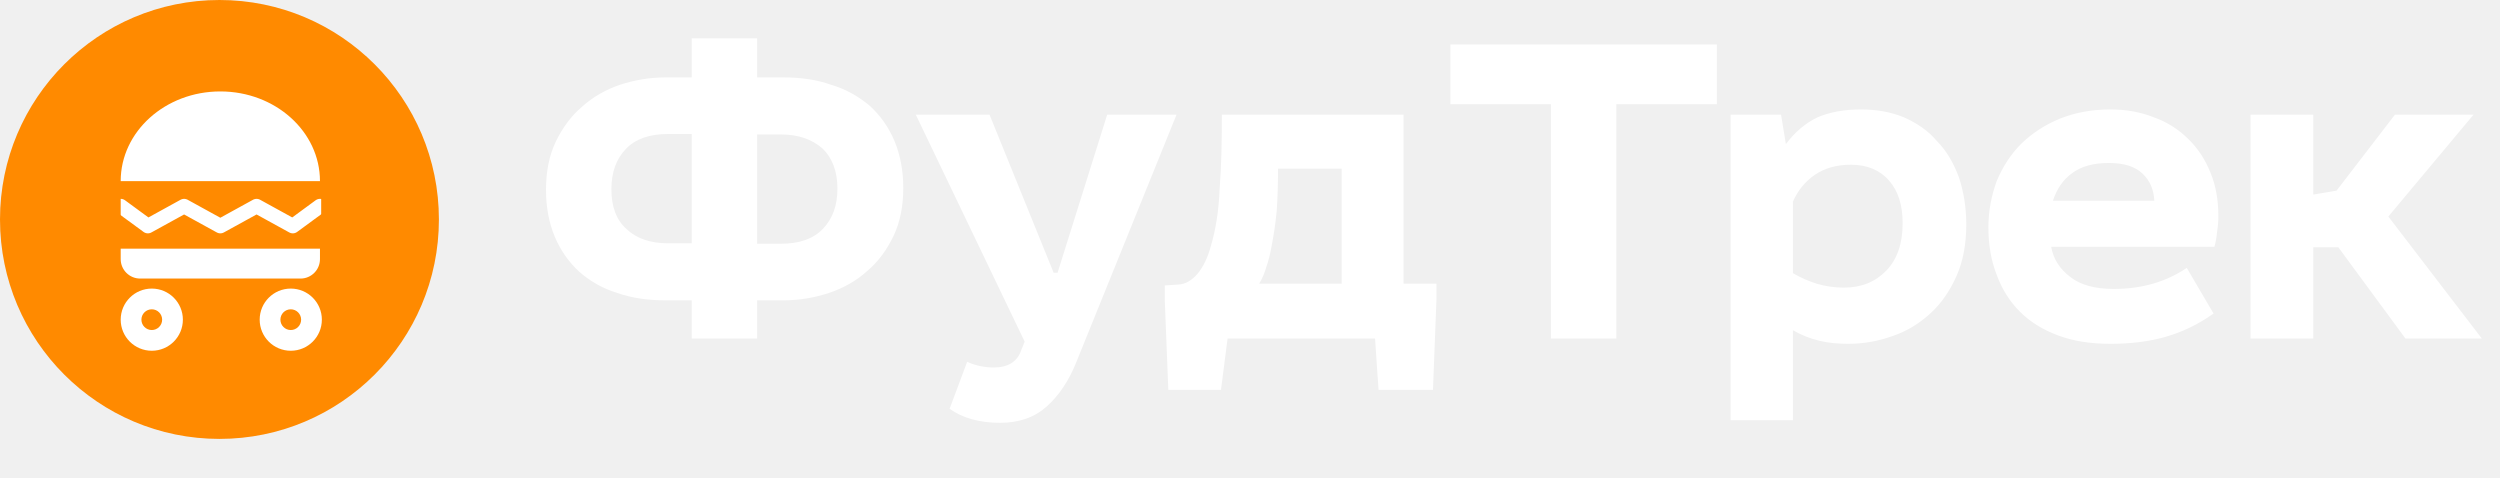
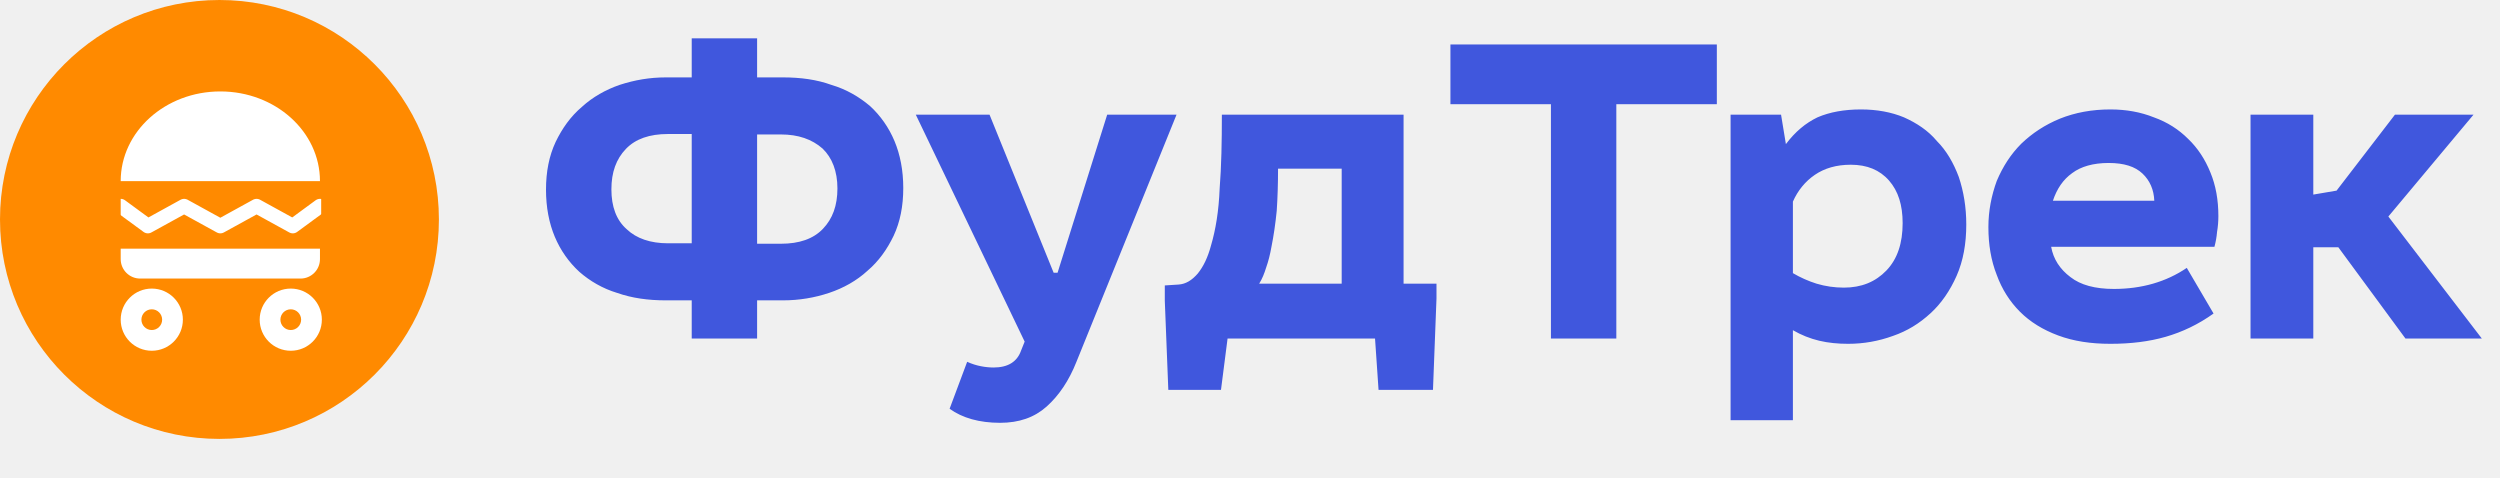
<svg xmlns="http://www.w3.org/2000/svg" width="288" height="55" viewBox="0 0 288 55" fill="none">
  <circle cx="25.281" cy="25.281" r="25.281" fill="#FF8A00" />
  <path fill-rule="evenodd" clip-rule="evenodd" d="M36.86 20.863C36.86 15.158 31.722 10.533 25.382 10.533C19.043 10.533 13.904 15.158 13.904 20.863H36.86Z" fill="white" />
  <path d="M17.485 33.244C19.463 33.244 21.067 34.847 21.067 36.825C21.067 38.803 19.463 40.407 17.485 40.407C15.507 40.407 13.904 38.803 13.904 36.825C13.904 34.847 15.507 33.244 17.485 33.244ZM17.485 35.632C16.826 35.632 16.292 36.166 16.291 36.825C16.291 37.484 16.826 38.019 17.485 38.02C18.144 38.02 18.679 37.484 18.679 36.825C18.679 36.166 18.144 35.632 17.485 35.632Z" fill="white" />
  <path d="M33.496 33.244C35.474 33.244 37.078 34.847 37.078 36.825C37.078 38.803 35.474 40.407 33.496 40.407C31.518 40.407 29.915 38.803 29.915 36.825C29.915 34.847 31.518 33.244 33.496 33.244ZM33.496 35.632C32.837 35.632 32.303 36.166 32.303 36.825C32.303 37.484 32.837 38.019 33.496 38.02C34.155 38.02 34.69 37.484 34.69 36.825C34.69 36.166 34.155 35.632 33.496 35.632Z" fill="white" />
  <path d="M13.904 28.646H36.86V29.85C36.86 31.087 35.858 32.09 34.621 32.09H16.144C14.907 32.09 13.904 31.087 13.904 29.85V28.646Z" fill="white" />
-   <mask id="mask0_30487_26719" style="mask-type:alpha" maskUnits="userSpaceOnUse" x="13" y="20" width="25" height="9">
+   <mask id="mask0_30793_155638" style="mask-type:alpha" maskUnits="userSpaceOnUse" x="13" y="20" width="25" height="9">
    <rect x="13.904" y="20.927" width="23.096" height="7.699" fill="#D9D9D9" />
  </mask>
-   <g mask="url(#mask0_30487_26719)">
+   <g mask="url(#mask0_30793_155638)">
    <path d="M13.904 23.747L17.035 26.043L21.208 23.747L25.382 26.043L29.556 23.747L33.73 26.043L36.86 23.747" stroke="white" stroke-width="1.68" stroke-linecap="round" stroke-linejoin="round" />
  </g>
-   <path d="M87.219 4.416V8.916H90.202C92.225 8.916 94.096 9.169 95.764 9.775C97.483 10.281 98.95 11.14 100.214 12.202C101.427 13.315 102.388 14.68 103.045 16.247C103.702 17.815 104.056 19.635 104.056 21.657C104.056 23.73 103.702 25.551 102.944 27.169C102.186 28.736 101.225 30.101 99.91 31.213C98.697 32.326 97.18 33.185 95.511 33.742C93.843 34.298 92.073 34.601 90.202 34.601H87.219V39H79.686V34.601H76.702C74.68 34.601 72.809 34.348 71.09 33.742C69.421 33.236 67.955 32.376 66.742 31.315C65.528 30.202 64.568 28.837 63.91 27.27C63.253 25.702 62.899 23.882 62.899 21.86C62.899 19.787 63.253 17.966 64.011 16.348C64.77 14.781 65.731 13.416 67.045 12.303C68.259 11.191 69.775 10.332 71.393 9.775C73.112 9.219 74.832 8.916 76.702 8.916H79.686V4.416H87.219ZM87.219 28.079H89.95C92.073 28.079 93.691 27.523 94.803 26.36C95.916 25.197 96.472 23.68 96.472 21.708C96.472 19.736 95.865 18.169 94.753 17.107C93.54 16.045 91.972 15.489 89.95 15.489H87.219V28.079ZM79.686 15.438H76.955C74.832 15.438 73.214 15.994 72.101 17.157C70.989 18.32 70.433 19.837 70.433 21.809C70.433 23.781 70.989 25.348 72.202 26.41C73.315 27.472 74.933 28.028 76.955 28.028H79.686V15.438ZM113.996 13.213L121.378 31.416H121.833L127.546 13.213H135.535L124.007 41.68C123.147 43.854 121.984 45.573 120.569 46.837C119.153 48.101 117.383 48.708 115.209 48.708C112.833 48.708 110.861 48.152 109.395 47.09L111.417 41.68C111.973 41.933 112.479 42.084 112.984 42.185C113.49 42.286 113.996 42.337 114.451 42.337C116.119 42.337 117.181 41.68 117.636 40.365L118.041 39.354L105.501 13.213H113.996ZM161.691 13.213V32.68H165.483V34.399L165.079 44.916H158.809L158.404 39H141.416L140.657 44.916H134.59L134.185 34.652V32.882L135.753 32.781C136.612 32.73 137.32 32.275 137.977 31.517C138.635 30.708 139.14 29.646 139.494 28.331C140.05 26.461 140.404 24.287 140.505 21.708C140.708 19.129 140.758 16.298 140.758 13.213H161.691ZM147.23 19.433C147.23 21.152 147.18 22.77 147.079 24.287C146.927 25.803 146.725 27.169 146.472 28.433C146.32 29.292 146.118 30.101 145.865 30.809C145.663 31.466 145.41 32.124 145.056 32.68H154.562V19.433H147.23ZM197.78 5.124V12H186.201V39H178.667V12H167.089V5.124H197.78ZM205.178 13.213L205.734 16.601C206.796 15.185 208.009 14.174 209.375 13.517C210.79 12.91 212.459 12.607 214.38 12.607C216.2 12.607 217.869 12.91 219.335 13.517C220.802 14.174 222.116 15.034 223.127 16.247C224.24 17.36 225.049 18.775 225.655 20.393C226.212 22.062 226.515 23.882 226.515 25.854C226.515 28.079 226.161 30.051 225.403 31.77C224.644 33.489 223.633 34.955 222.42 36.067C221.105 37.281 219.689 38.14 218.071 38.697C216.403 39.303 214.684 39.607 212.914 39.607C211.751 39.607 210.639 39.506 209.577 39.253C208.515 39 207.504 38.596 206.543 38.039V48.404H199.363V13.213H205.178ZM206.543 31.466C207.403 31.972 208.313 32.376 209.273 32.68C210.285 32.983 211.347 33.135 212.408 33.135C214.431 33.135 216.049 32.477 217.313 31.163C218.577 29.848 219.184 28.028 219.184 25.702C219.184 23.629 218.678 22.011 217.616 20.798C216.554 19.584 215.088 18.977 213.217 18.977C211.549 18.977 210.184 19.382 209.071 20.14C207.959 20.899 207.099 21.961 206.543 23.225V31.466ZM236.293 28.433C236.546 29.848 237.304 31.011 238.518 31.921C239.681 32.831 241.349 33.286 243.524 33.286C246.709 33.286 249.54 32.477 251.917 30.86L255.001 36.118C253.231 37.382 251.411 38.242 249.49 38.798C247.568 39.354 245.445 39.607 243.119 39.607C240.844 39.607 238.872 39.303 237.102 38.646C235.333 37.989 233.866 37.079 232.703 35.916C231.54 34.753 230.63 33.337 230.024 31.669C229.366 30 229.063 28.18 229.063 26.157C229.063 24.287 229.417 22.517 230.024 20.848C230.731 19.18 231.642 17.764 232.855 16.551C234.119 15.337 235.585 14.376 237.304 13.668C239.074 12.961 240.995 12.607 243.119 12.607C244.939 12.607 246.608 12.91 248.125 13.517C249.692 14.073 251.007 14.933 252.068 15.994C253.181 17.056 254.04 18.371 254.647 19.888C255.254 21.354 255.557 23.023 255.557 24.893C255.557 25.5 255.507 26.107 255.406 26.713C255.355 27.32 255.254 27.876 255.102 28.433H236.293ZM248.175 23.124C248.125 21.86 247.67 20.798 246.81 19.989C245.951 19.18 244.686 18.775 242.917 18.775C241.147 18.775 239.731 19.18 238.72 19.938C237.658 20.697 236.951 21.758 236.495 23.124H248.175ZM266.492 13.213V22.416L269.171 21.961L275.896 13.213H284.947L275.138 24.944L285.907 39H277.11L269.374 28.483H266.492V39H259.261V13.213H266.492Z" fill="white" />
+   <path d="M87.219 4.416V8.916H90.202C92.225 8.916 94.096 9.169 95.764 9.775C97.483 10.281 98.95 11.14 100.214 12.202C101.427 13.315 102.388 14.68 103.045 16.247C103.702 17.815 104.056 19.635 104.056 21.657C104.056 23.73 103.702 25.551 102.944 27.169C102.186 28.736 101.225 30.101 99.91 31.213C98.697 32.326 97.18 33.185 95.511 33.742C93.843 34.298 92.073 34.601 90.202 34.601H87.219V39H79.686V34.601H76.702C74.68 34.601 72.809 34.348 71.09 33.742C69.421 33.236 67.955 32.376 66.742 31.315C65.528 30.202 64.568 28.837 63.91 27.27C63.253 25.702 62.899 23.882 62.899 21.86C62.899 19.787 63.253 17.966 64.011 16.348C64.77 14.781 65.731 13.416 67.045 12.303C68.259 11.191 69.775 10.332 71.393 9.775C73.112 9.219 74.832 8.916 76.702 8.916H79.686V4.416H87.219ZM87.219 28.079H89.95C92.073 28.079 93.691 27.523 94.803 26.36C95.916 25.197 96.472 23.68 96.472 21.708C96.472 19.736 95.865 18.169 94.753 17.107C93.54 16.045 91.972 15.489 89.95 15.489H87.219V28.079ZM79.686 15.438H76.955C74.832 15.438 73.214 15.994 72.101 17.157C70.989 18.32 70.433 19.837 70.433 21.809C70.433 23.781 70.989 25.348 72.202 26.41C73.315 27.472 74.933 28.028 76.955 28.028H79.686V15.438ZM113.996 13.213L121.378 31.416H121.833L127.546 13.213H135.535L124.007 41.68C123.147 43.854 121.984 45.573 120.569 46.837C119.153 48.101 117.383 48.708 115.209 48.708C112.833 48.708 110.861 48.152 109.395 47.09L111.417 41.68C111.973 41.933 112.479 42.084 112.984 42.185C113.49 42.286 113.996 42.337 114.451 42.337C116.119 42.337 117.181 41.68 117.636 40.365L118.041 39.354L105.501 13.213H113.996ZM161.691 13.213V32.68H165.483V34.399L165.079 44.916H158.809L158.404 39H141.416L140.657 44.916H134.59L134.185 34.652V32.882L135.753 32.781C136.612 32.73 137.32 32.275 137.977 31.517C138.635 30.708 139.14 29.646 139.494 28.331C140.05 26.461 140.404 24.287 140.505 21.708C140.708 19.129 140.758 16.298 140.758 13.213H161.691ZM147.23 19.433C147.23 21.152 147.18 22.77 147.079 24.287C146.927 25.803 146.725 27.169 146.472 28.433C146.32 29.292 146.118 30.101 145.865 30.809C145.663 31.466 145.41 32.124 145.056 32.68H154.562V19.433H147.23ZM197.78 5.124V12H186.201V39H178.667V12H167.089V5.124H197.78ZM205.178 13.213L205.734 16.601C206.796 15.185 208.009 14.174 209.375 13.517C210.79 12.91 212.459 12.607 214.38 12.607C216.2 12.607 217.869 12.91 219.335 13.517C220.802 14.174 222.116 15.034 223.127 16.247C224.24 17.36 225.049 18.775 225.655 20.393C226.212 22.062 226.515 23.882 226.515 25.854C226.515 28.079 226.161 30.051 225.403 31.77C224.644 33.489 223.633 34.955 222.42 36.067C221.105 37.281 219.689 38.14 218.071 38.697C216.403 39.303 214.684 39.607 212.914 39.607C211.751 39.607 210.639 39.506 209.577 39.253C208.515 39 207.504 38.596 206.543 38.039V48.404H199.363V13.213H205.178ZM206.543 31.466C207.403 31.972 208.313 32.376 209.273 32.68C210.285 32.983 211.347 33.135 212.408 33.135C214.431 33.135 216.049 32.477 217.313 31.163C218.577 29.848 219.184 28.028 219.184 25.702C219.184 23.629 218.678 22.011 217.616 20.798C216.554 19.584 215.088 18.977 213.217 18.977C211.549 18.977 210.184 19.382 209.071 20.14C207.959 20.899 207.099 21.961 206.543 23.225V31.466ZM236.293 28.433C236.546 29.848 237.304 31.011 238.518 31.921C239.681 32.831 241.349 33.286 243.524 33.286C246.709 33.286 249.54 32.477 251.917 30.86L255.001 36.118C253.231 37.382 251.411 38.242 249.49 38.798C247.568 39.354 245.445 39.607 243.119 39.607C240.844 39.607 238.872 39.303 237.102 38.646C235.333 37.989 233.866 37.079 232.703 35.916C231.54 34.753 230.63 33.337 230.024 31.669C229.366 30 229.063 28.18 229.063 26.157C229.063 24.287 229.417 22.517 230.024 20.848C230.731 19.18 231.642 17.764 232.855 16.551C234.119 15.337 235.585 14.376 237.304 13.668C239.074 12.961 240.995 12.607 243.119 12.607C244.939 12.607 246.608 12.91 248.125 13.517C249.692 14.073 251.007 14.933 252.068 15.994C253.181 17.056 254.04 18.371 254.647 19.888C255.254 21.354 255.557 23.023 255.557 24.893C255.557 25.5 255.507 26.107 255.406 26.713C255.355 27.32 255.254 27.876 255.102 28.433H236.293ZM248.175 23.124C248.125 21.86 247.67 20.798 246.81 19.989C245.951 19.18 244.686 18.775 242.917 18.775C241.147 18.775 239.731 19.18 238.72 19.938C237.658 20.697 236.951 21.758 236.495 23.124H248.175ZM266.492 13.213V22.416L269.171 21.961L275.896 13.213H284.947L275.138 24.944L285.907 39H277.11L269.374 28.483H266.492V39H259.261V13.213H266.492Z" fill="#4057DD" />
</svg>
